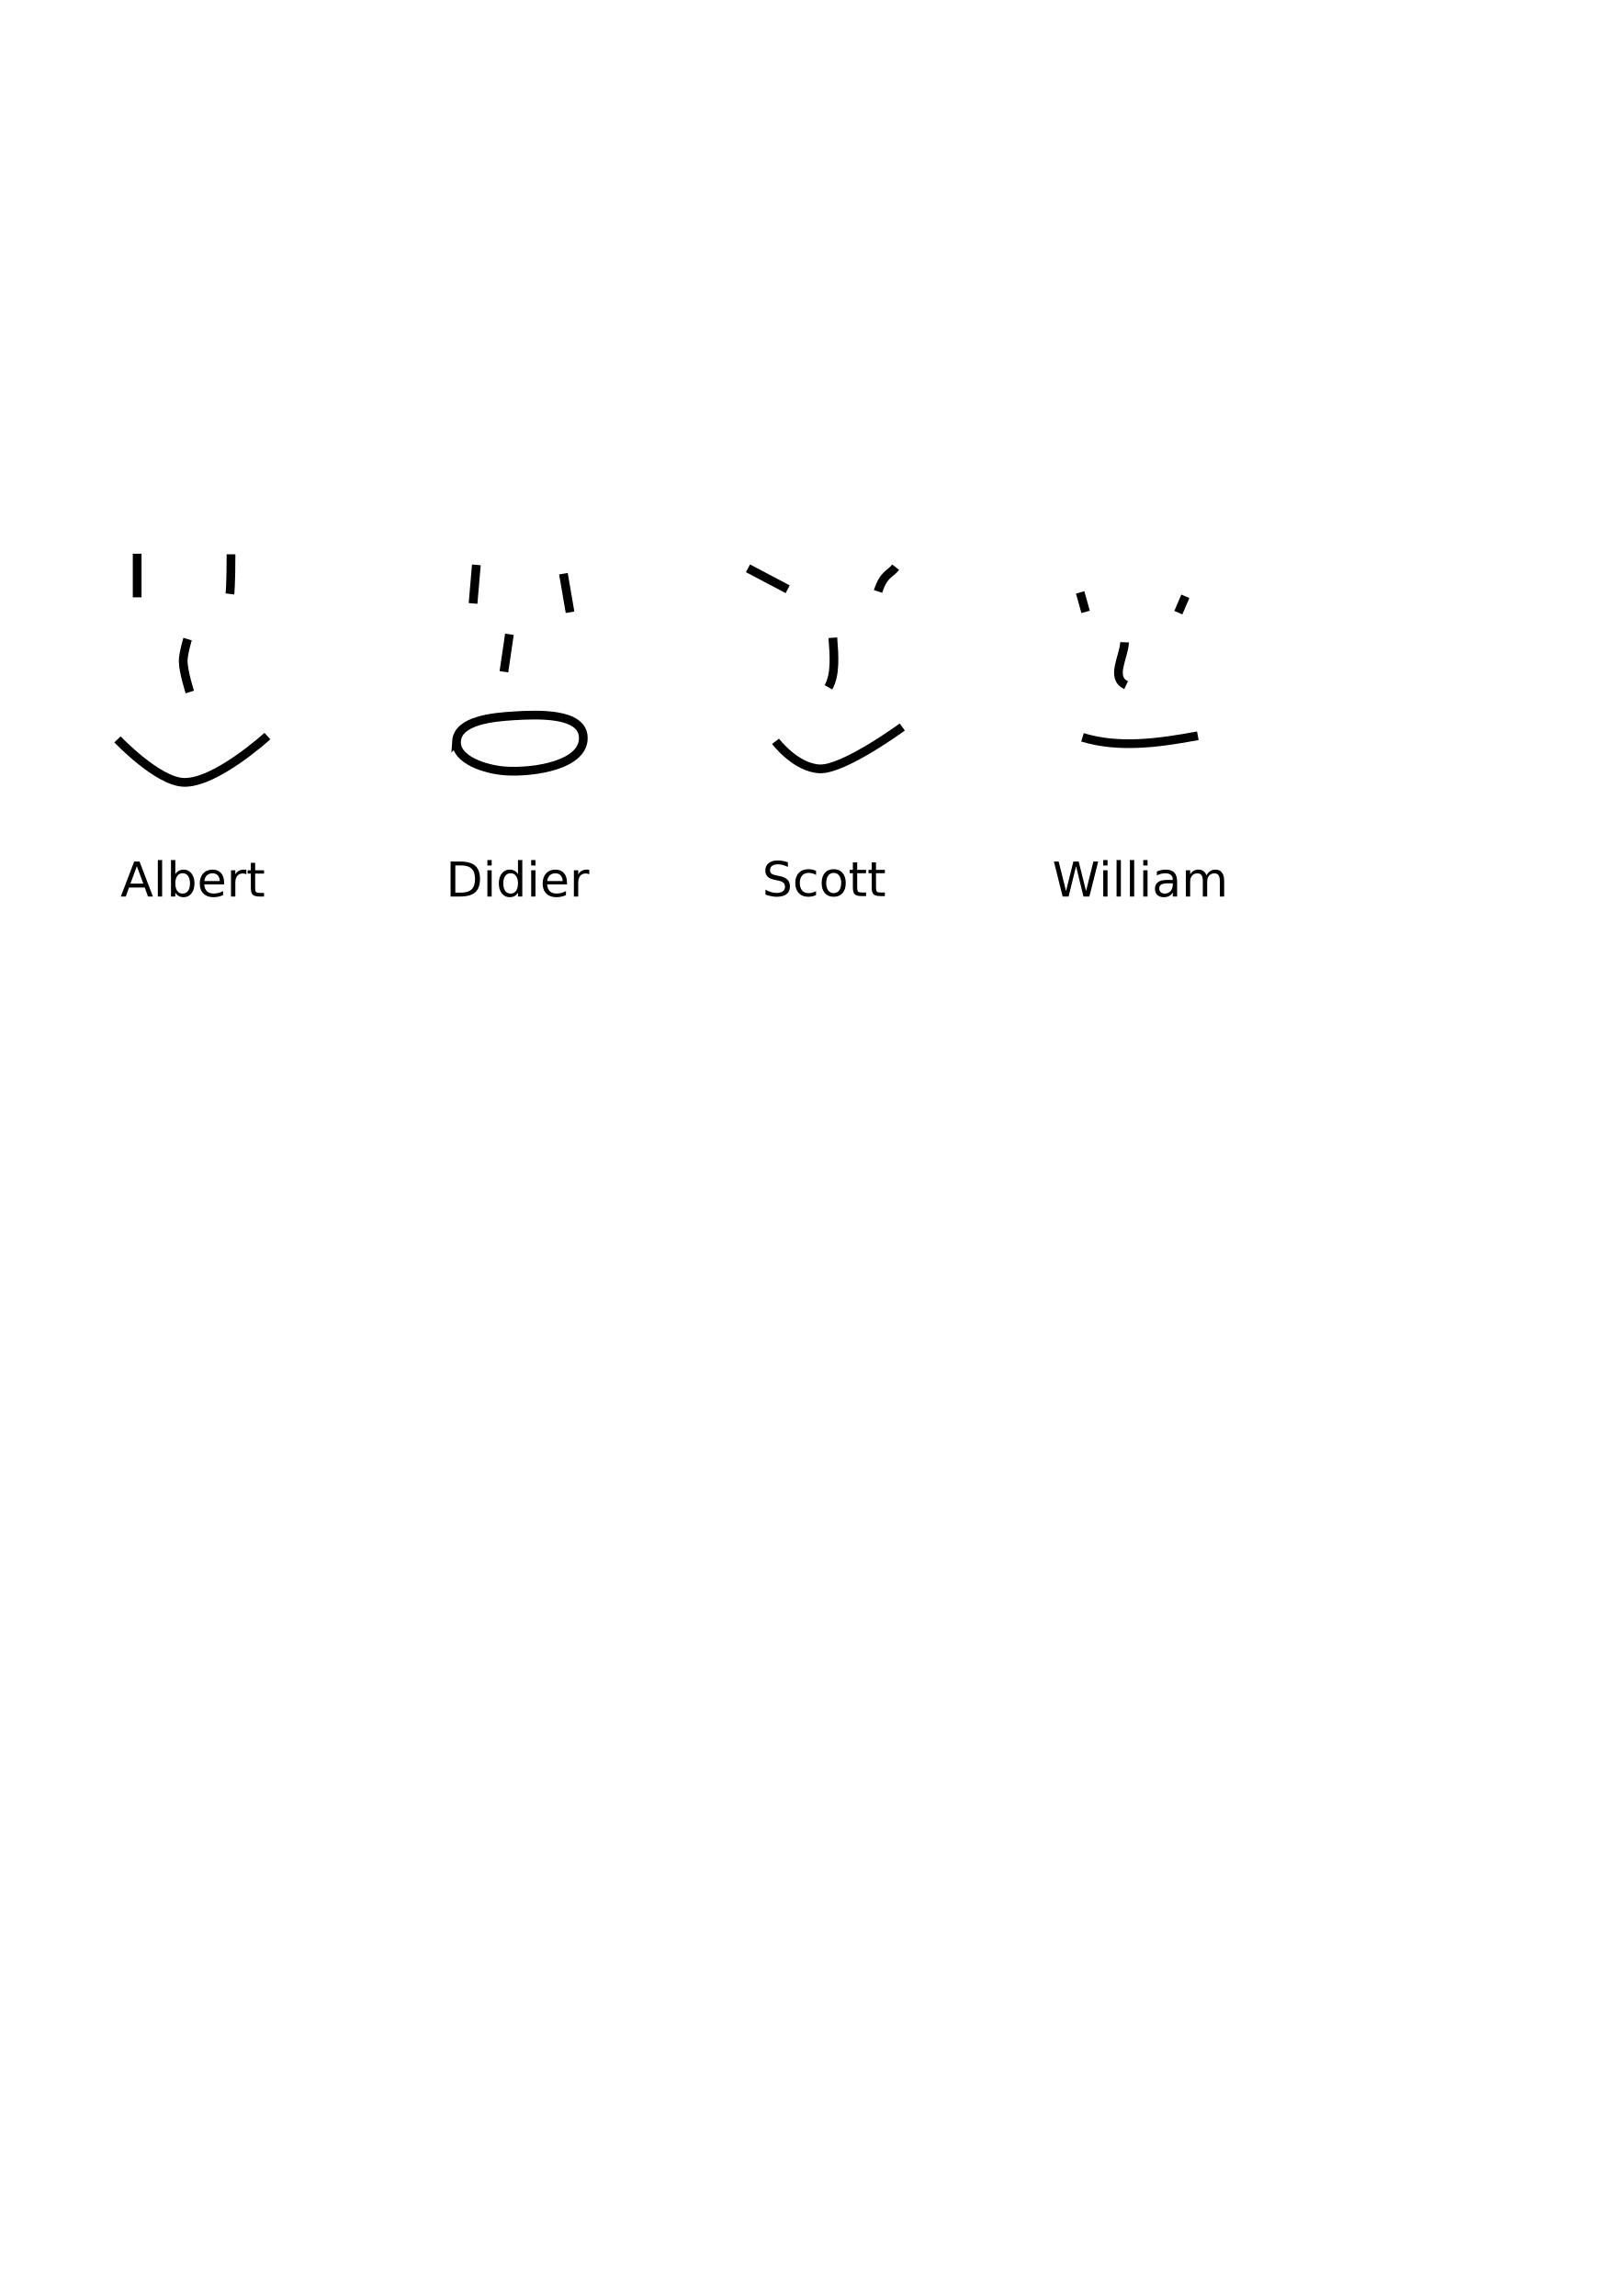
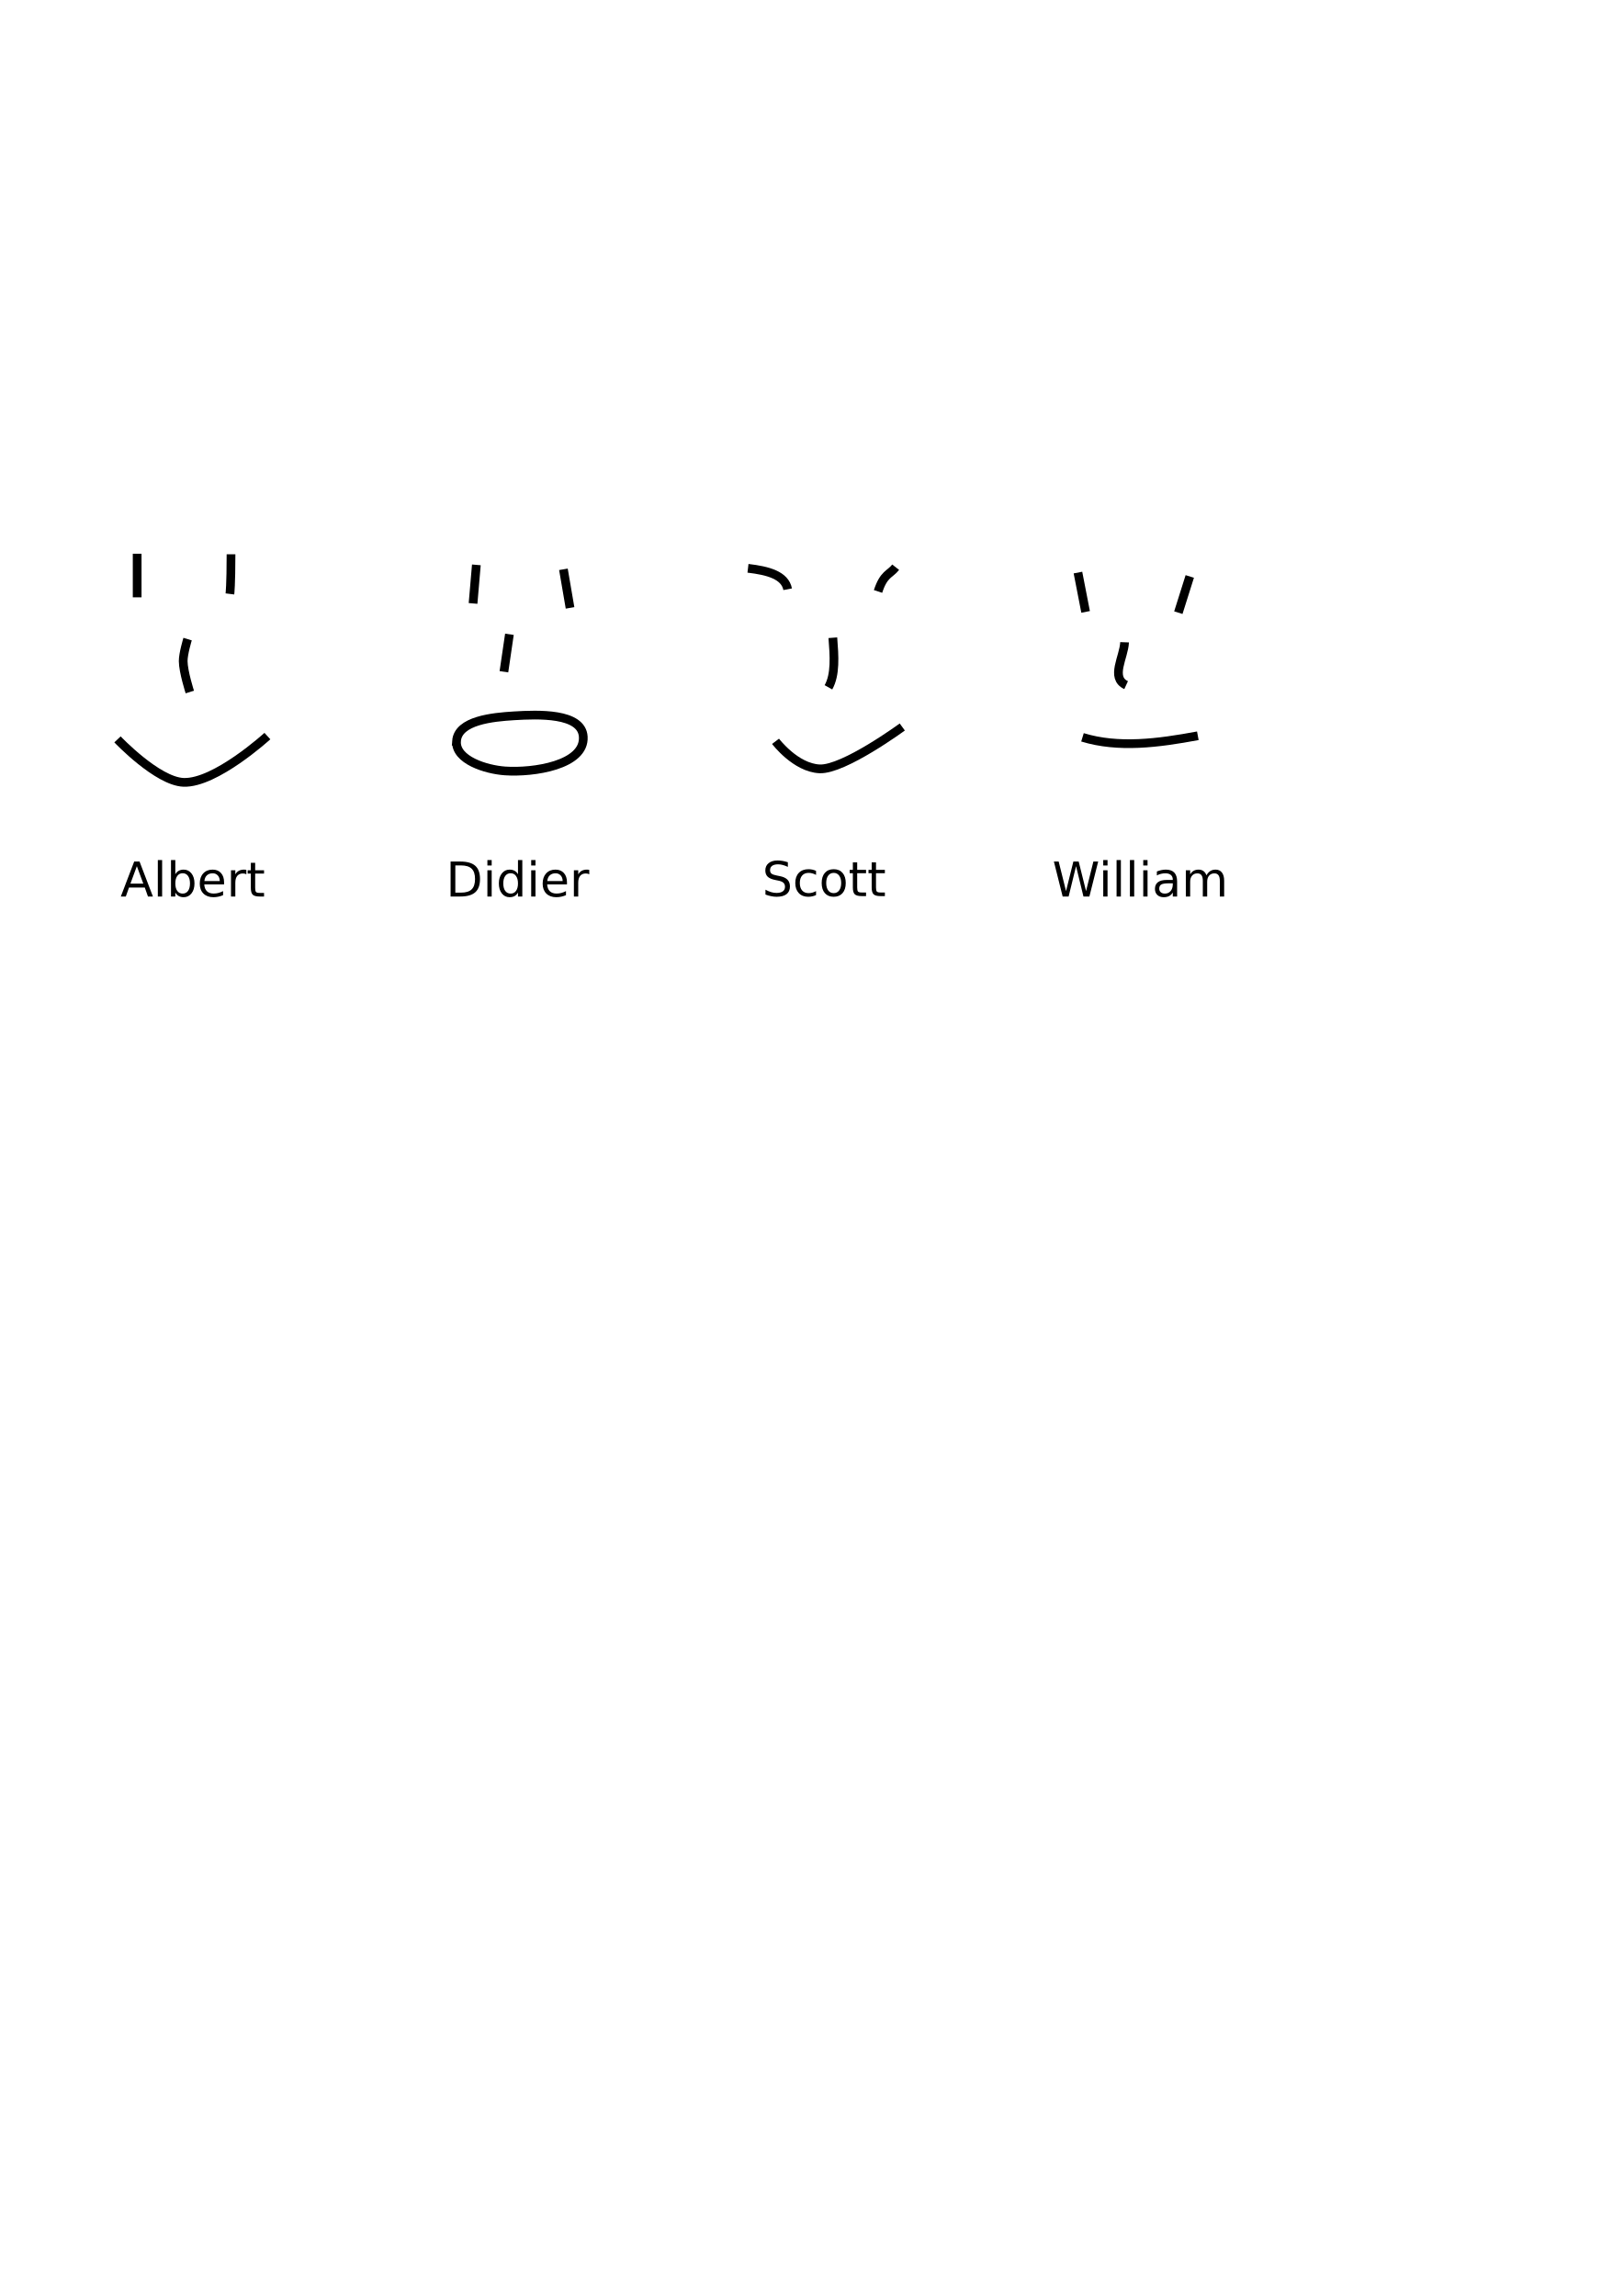
<svg xmlns="http://www.w3.org/2000/svg" width="744.094" height="1052.362" id="svg2" version="1.1">
  <defs id="defs4">
    </defs>
  <g id="layer1">
-     <rect style="fill:none;stroke:none" id="rect3015" width="638.571" height="598.616" x="-17.899" y="165.481" />
+     <g id="g3211">
+       <rect y="165.481" x="-17.899" height="598.616" width="638.571" id="rect3015" style="fill:none;stroke:none" />
+     </g>
    <g id="g4033">
      <g id="g3835">
        <path style="fill:none;stroke:#000000;stroke-width:4;stroke-linecap:butt;stroke-linejoin:miter;stroke-miterlimit:4;stroke-opacity:1;stroke-dasharray:none" d="m 62.857,253.791 c 0,7.143 0,20 0,20" id="path3017" />
        <path style="fill:none;stroke:#000000;stroke-width:4;stroke-linecap:butt;stroke-linejoin:miter;stroke-miterlimit:4;stroke-opacity:1;stroke-dasharray:none" d="m 105.868,254.04 c 0,14.142 -0.505,18.183 -0.505,18.183" id="path3787" />
        <path style="fill:none;stroke:#000000;stroke-width:4;stroke-linecap:butt;stroke-linejoin:miter;stroke-miterlimit:4;stroke-opacity:1;stroke-dasharray:none" d="m 53.845,338.892 c 0,0 18.264,19.267 30.305,19.698 14.61,0.523 38.386,-21.213 38.386,-21.213" id="path3789" />
        <path style="fill:none;stroke:#000000;stroke-width:4;stroke-linecap:butt;stroke-linejoin:miter;stroke-miterlimit:4;stroke-opacity:1;stroke-dasharray:none" d="m 85.972,292.931 c 0,0 -2.044,6.668 -2.02,10.102 0.033,4.821 3.03,14.142 3.03,14.142" id="path3791" />
      </g>
      <text id="text3882" y="410.915" x="55.201" style="font-size:22px;font-style:normal;font-weight:normal;line-height:125%;letter-spacing:0px;word-spacing:0px;fill:#000000;fill-opacity:1;stroke:none;font-family:Bitstream Vera Sans" xml:space="preserve">
        <tspan y="410.915" x="55.201" id="tspan3884">Albert</tspan>
      </text>
    </g>
-     <g id="g4024" transform="translate(2.645683,0)">
-       <g transform="translate(4.424553,6.379692)" id="g3829">
-         <path style="fill:none;stroke:#000000;stroke-width:4;stroke-linecap:butt;stroke-linejoin:miter;stroke-miterlimit:4;stroke-opacity:1;stroke-dasharray:none" d="m 211.231,252.524 -1.515,17.678" id="path3793" />
-         <path style="fill:none;stroke:#000000;stroke-width:4;stroke-linecap:butt;stroke-linejoin:miter;stroke-miterlimit:4;stroke-opacity:1;stroke-dasharray:none" d="m 251.132,256.565 3.03,17.678" id="path3795" />
-         <path style="fill:none;stroke:#000000;stroke-width:4;stroke-linecap:butt;stroke-linejoin:miter;stroke-miterlimit:4;stroke-opacity:1;stroke-dasharray:none" d="m 226.383,284.344 -2.525,17.173" id="path3797" />
-         <path style="fill:none;stroke:#000000;stroke-width:4;stroke-linecap:butt;stroke-linejoin:miter;stroke-miterlimit:4;stroke-opacity:1;stroke-dasharray:none" d="m 202.14,333.337 c 0.641,-9.551 16.709,-11.026 26.264,-11.617 11.057,-0.684 31.162,-1.462 31.82,9.596 0.774,13.02 -22.849,16.561 -35.86,15.657 -8.67,-0.602 -22.805,-4.965 -22.223,-13.637 z" id="path3799" />
-       </g>
-       <text id="text3886" y="410.915" x="201.688" style="font-size:22px;font-style:normal;font-weight:normal;line-height:125%;letter-spacing:0px;word-spacing:0px;fill:#000000;fill-opacity:1;stroke:none;font-family:Bitstream Vera Sans" xml:space="preserve">
-         <tspan y="410.915" x="201.688" id="tspan3888">Didier</tspan>
+     <g id="g3079">
+       <path id="path3793" d="m 218.301,258.904 -1.515,17.678" style="fill:none;stroke:#000000;stroke-width:4;stroke-linecap:butt;stroke-linejoin:miter;stroke-miterlimit:4;stroke-opacity:1;stroke-dasharray:none" />
+       <path id="path3795" d="m 258.202,260.945 3.03,17.678" style="fill:none;stroke:#000000;stroke-width:4;stroke-linecap:butt;stroke-linejoin:miter;stroke-miterlimit:4;stroke-opacity:1;stroke-dasharray:none" />
+       <path id="path3797" d="m 233.454,290.724 -2.525,17.173" style="fill:none;stroke:#000000;stroke-width:4;stroke-linecap:butt;stroke-linejoin:miter;stroke-miterlimit:4;stroke-opacity:1;stroke-dasharray:none" />
+       <path id="path3799" d="m 209.21,339.716 c 0.641,-9.551 16.709,-11.026 26.264,-11.617 11.057,-0.684 31.162,-1.462 31.82,9.596 0.774,13.02 -22.849,16.561 -35.86,15.657 -8.67,-0.602 -22.805,-4.965 -22.223,-13.637 z" style="fill:none;stroke:#000000;stroke-width:4;stroke-linecap:butt;stroke-linejoin:miter;stroke-miterlimit:4;stroke-opacity:1;stroke-dasharray:none" />
+       <text id="text3886" y="410.915" x="204.334" style="font-size:22px;font-style:normal;font-weight:normal;line-height:125%;letter-spacing:0px;word-spacing:0px;fill:#000000;fill-opacity:1;stroke:none;font-family:Bitstream Vera Sans" xml:space="preserve">
+         <tspan y="410.915" x="204.334" id="tspan3888">Didier</tspan>
      </text>
    </g>
    <g id="g4015" transform="translate(6.690163,0)">
      <g transform="translate(3.132423,3.916213)" id="g3823">
-         <path style="fill:none;stroke:#000000;stroke-width:4;stroke-linecap:butt;stroke-linejoin:miter;stroke-miterlimit:4;stroke-opacity:1;stroke-dasharray:none" d="m 332.954,256.565 18.183,9.596" id="path3801" />
+         <path style="fill:none;stroke:#000000;stroke-width:4;stroke-linecap:butt;stroke-linejoin:miter;stroke-miterlimit:4;stroke-opacity:1;stroke-dasharray:none" d="m 332.954,256.565 c 9.24,1.08 16.951,3.178 18.183,9.596" id="path3801" />
        <path style="fill:none;stroke:#000000;stroke-width:4;stroke-linecap:butt;stroke-linejoin:miter;stroke-miterlimit:4;stroke-opacity:1;stroke-dasharray:none" d="m 392.553,267.172 c 2.694,-8.214 5.387,-7.675 8.081,-11.112" id="path3803" />
        <path style="fill:none;stroke:#000000;stroke-width:4;stroke-linecap:butt;stroke-linejoin:miter;stroke-miterlimit:4;stroke-opacity:1;stroke-dasharray:none" d="m 371.845,288.385 c 0.663,8.467 1.266,16.894 -2.02,22.728" id="path3805" />
        <path style="fill:none;stroke:#000000;stroke-width:4;stroke-linecap:butt;stroke-linejoin:miter;stroke-miterlimit:4;stroke-opacity:1;stroke-dasharray:none" d="m 345.581,335.862 c 0,0 9.166,12.132 20.203,12.627 11.037,0.495 37.881,-19.193 37.881,-19.193" id="path3807" />
      </g>
      <text id="text3890" y="410.722" x="342.583" style="font-size:22px;font-style:normal;font-weight:normal;line-height:125%;letter-spacing:0px;word-spacing:0px;fill:#000000;fill-opacity:1;stroke:none;font-family:Bitstream Vera Sans" xml:space="preserve">
        <tspan y="410.722" x="342.583" id="tspan3892">Scott</tspan>
      </text>
    </g>
    <g id="g4006" transform="translate(2.2888184e-5,0)">
      <g transform="translate(-7.6293945e-6,13.44767)" id="g3817">
-         <path style="fill:none;stroke:#000000;stroke-width:4;stroke-linecap:butt;stroke-linejoin:miter;stroke-miterlimit:4;stroke-opacity:1;stroke-dasharray:none" d="m 495,258.076 2.5,8.929" id="path3809" />
-         <path style="fill:none;stroke:#000000;stroke-width:4;stroke-linecap:butt;stroke-linejoin:miter;stroke-miterlimit:4;stroke-opacity:1;stroke-dasharray:none" d="m 540,267.362 3.214,-7.5" id="path3811" />
+         <path style="fill:none;stroke:#000000;stroke-width:4;stroke-linecap:butt;stroke-linejoin:miter;stroke-miterlimit:4;stroke-opacity:1;stroke-dasharray:none" d="M 493.99,248.985 497.5,267.005" id="path3809" />
+         <path style="fill:none;stroke:#000000;stroke-width:4;stroke-linecap:butt;stroke-linejoin:miter;stroke-miterlimit:4;stroke-opacity:1;stroke-dasharray:none" d="m 540,267.362 5.235,-16.591" id="path3811" />
        <path style="fill:none;stroke:#000000;stroke-width:4;stroke-linecap:butt;stroke-linejoin:miter;stroke-miterlimit:4;stroke-opacity:1;stroke-dasharray:none" d="m 515.357,280.934 c -0.244,6.762 -6.639,16.258 0.714,19.643" id="path3813" />
        <path style="fill:none;stroke:#000000;stroke-width:4;stroke-linecap:butt;stroke-linejoin:miter;stroke-miterlimit:4;stroke-opacity:1;stroke-dasharray:none" d="m 496.071,324.505 c 16.446,5.042 34.532,2.701 52.857,-0.714" id="path3815" />
      </g>
      <text id="text3894" y="410.915" x="482.234" style="font-size:22px;font-style:normal;font-weight:normal;line-height:125%;letter-spacing:0px;word-spacing:0px;fill:#000000;fill-opacity:1;stroke:none;font-family:Bitstream Vera Sans" xml:space="preserve">
        <tspan y="410.915" x="482.234" id="tspan3896">William</tspan>
      </text>
    </g>
  </g>
</svg>
